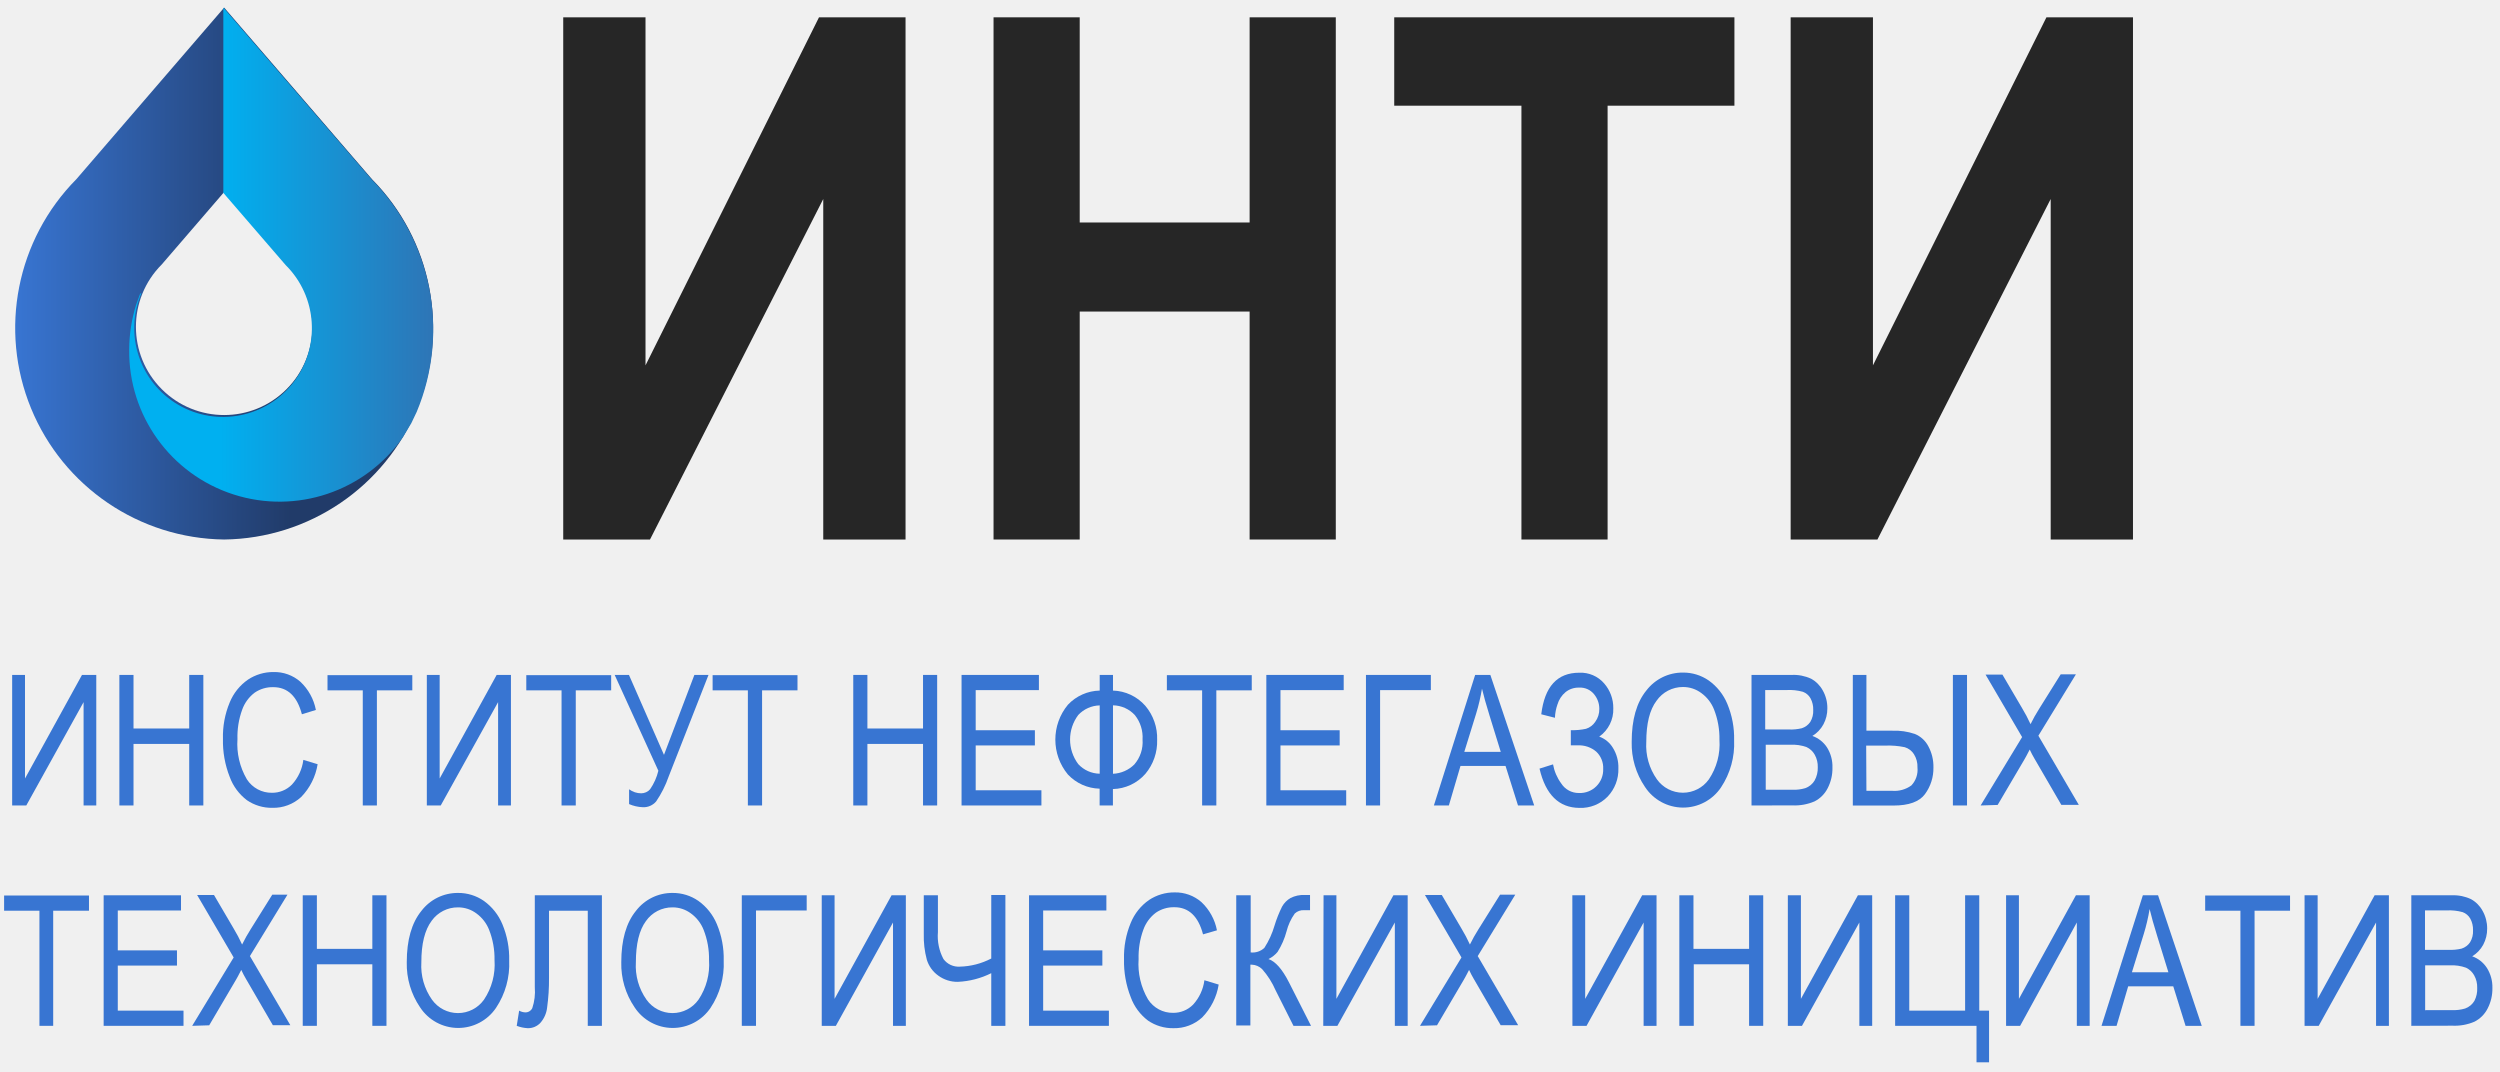
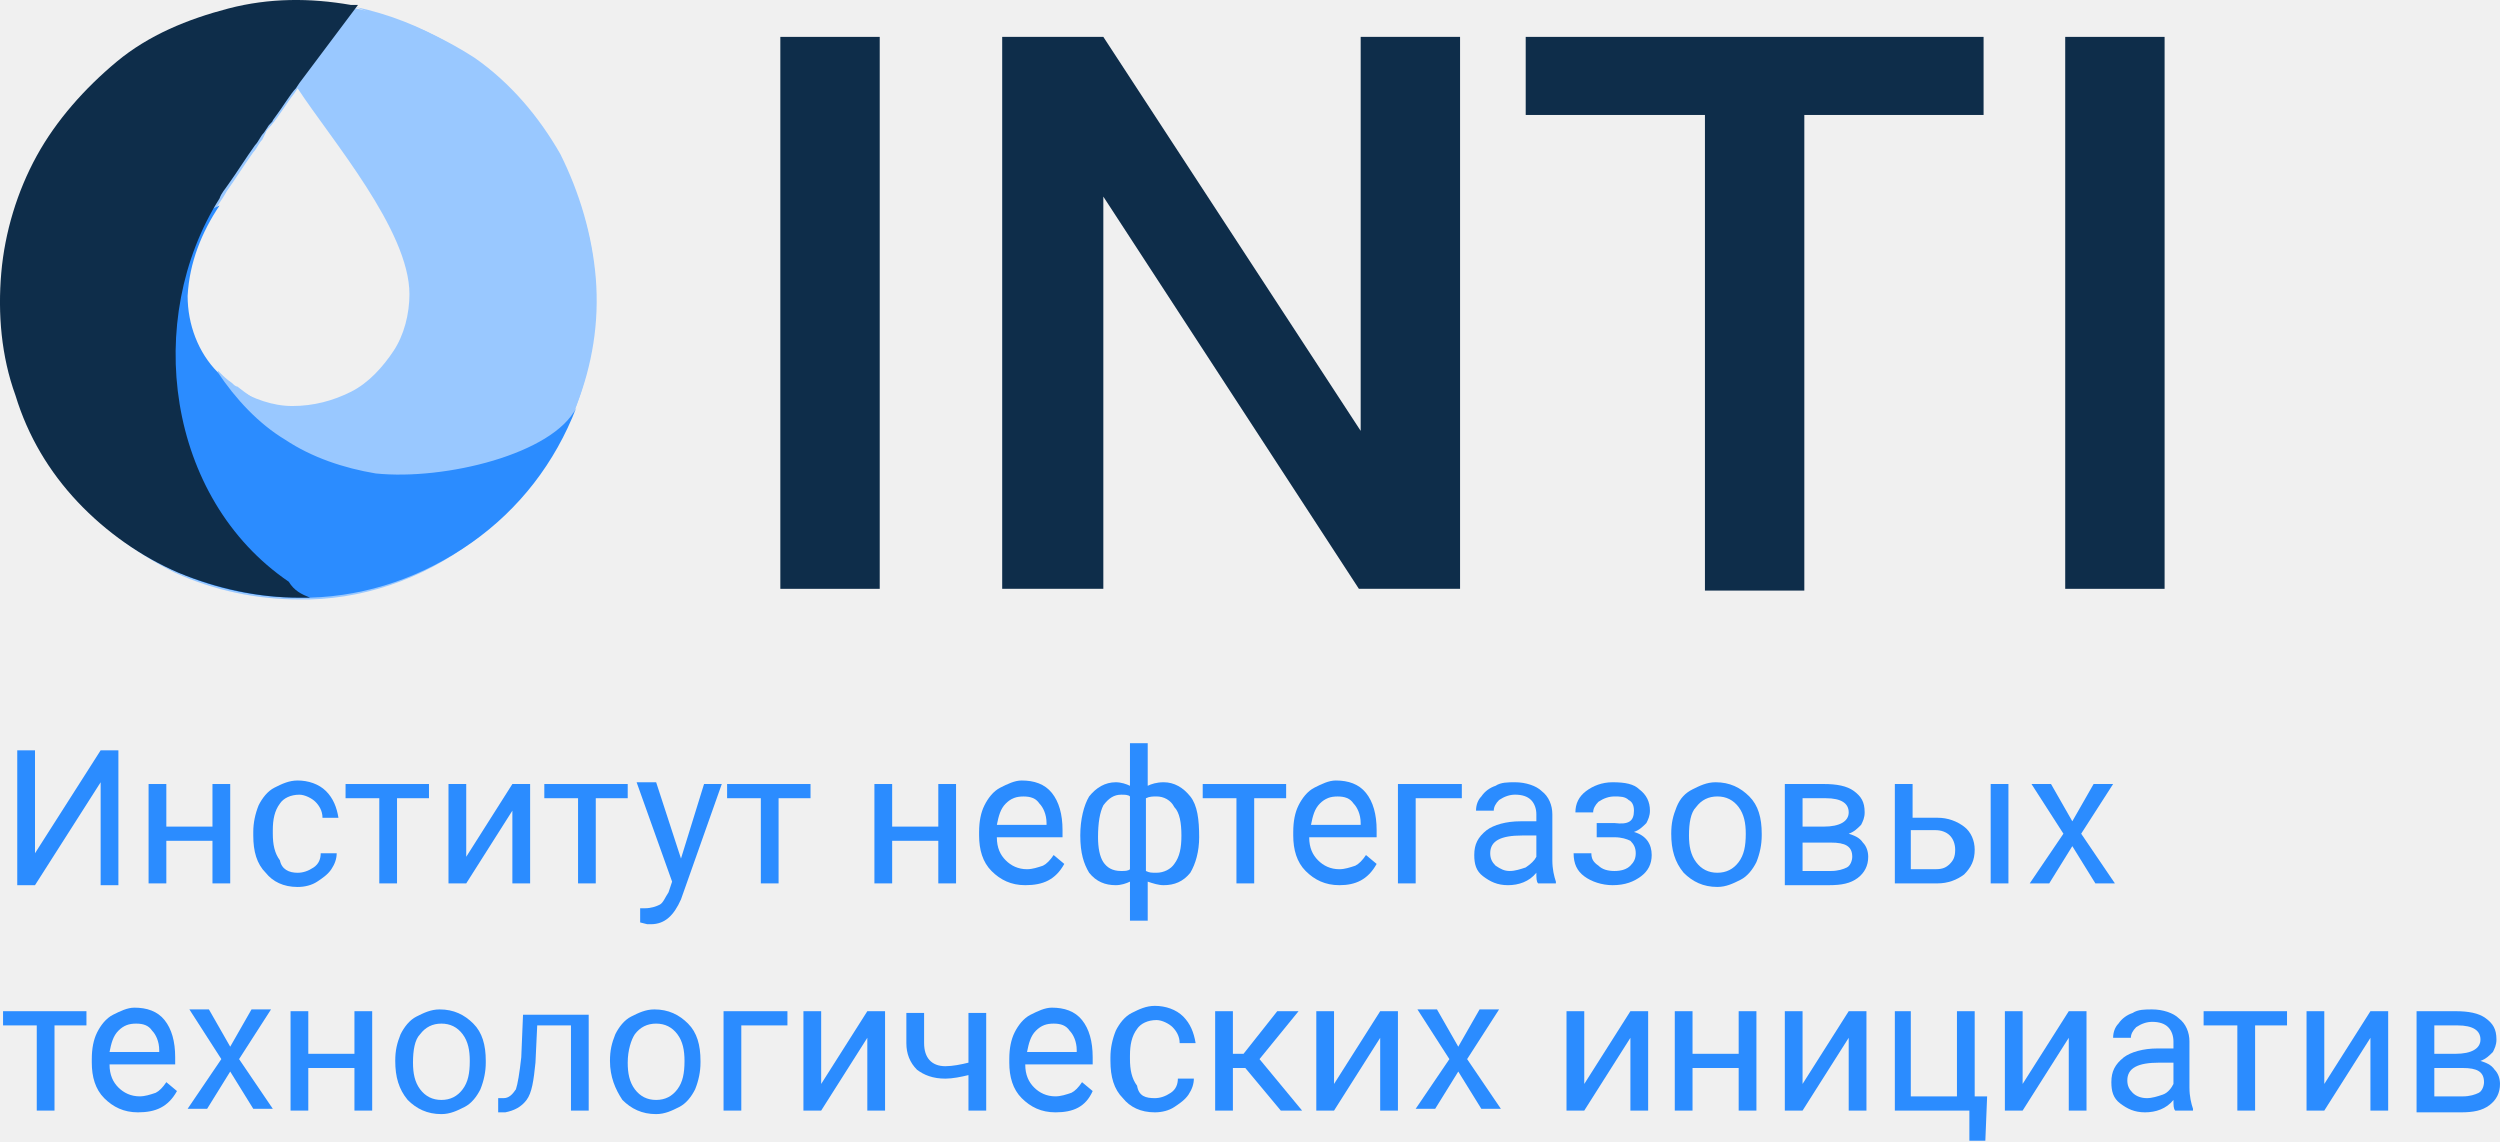
- <svg xmlns="http://www.w3.org/2000/svg" id="Layer_1" data-name="Layer 1" viewBox="0 0 329 141">
+ <svg xmlns="http://www.w3.org/2000/svg" width="81" height="37" viewBox="0 0 81 37" fill="none">
+   <g clip-path="url(#clip0)">
+     <path d="M28.503 19.078H25.283V1.195H28.503V19.078Z" fill="#0E2D4A" />
+     <path d="M47.306 19.078H44.028L35.748 6.37V19.078H32.471V1.195H35.748L44.086 13.96V1.195H47.306V19.078Z" fill="#0E2D4A" />
+     <path d="M64.268 3.725H58.46V19.135H55.24V3.725H49.433V1.195H64.268V3.725Z" fill="#0E2D4A" />
+     <path d="M70.133 19.078H66.913V1.195H70.133V19.078Z" fill="#0E2D4A" />
+     <path d="M11.541 0.275H11.311C9.356 -0.07 7.344 0.218 5.561 1.023C3.779 1.885 2.284 3.265 1.307 4.99C0.329 6.715 -0.131 8.728 0.099 10.683C0.272 12.638 1.077 14.535 2.399 16.03C3.319 17.123 4.412 17.928 5.676 18.56C6.941 19.135 8.321 19.423 9.701 19.423H10.046C12.059 19.365 14.014 18.618 15.624 17.295C17.004 16.203 18.039 14.765 18.671 13.155C19.189 11.833 19.419 10.453 19.304 9.015C19.189 7.635 18.786 6.255 18.154 4.99C17.464 3.783 16.544 2.69 15.394 1.885C14.244 1.138 12.921 0.563 11.541 0.275ZM6.021 9.533C6.136 8.498 6.481 7.52 7.056 6.658C7.171 6.485 7.286 6.313 7.344 6.198C7.631 5.795 7.919 5.335 8.206 4.933C8.321 4.818 8.379 4.645 8.494 4.53L8.609 4.3C8.609 4.243 8.724 4.128 8.781 4.07C9.069 3.725 9.299 3.323 9.529 3.035L9.644 2.863C10.736 4.53 13.266 7.463 13.266 9.533C13.266 10.165 13.094 10.855 12.749 11.373C12.404 11.89 11.944 12.408 11.369 12.695C10.794 12.983 10.161 13.155 9.471 13.155C8.839 13.155 8.206 12.925 7.631 12.58C7.574 12.523 7.516 12.523 7.459 12.465C7.286 12.35 7.171 12.235 7.056 12.12L6.999 12.063C6.366 11.373 6.021 10.453 6.021 9.533Z" fill="#99C8FF" />
+     <path fill-rule="evenodd" clip-rule="evenodd" d="M19.304 9.705C19.304 10.855 19.074 12.063 18.671 13.155C18.039 14.765 17.004 16.203 15.624 17.295L7.344 14.42L7.056 12.005L7.114 12.063C7.229 12.178 7.344 12.293 7.516 12.408C7.574 12.465 7.631 12.523 7.689 12.523C8.264 12.982 8.954 13.385 9.701 13.557C10.449 13.787 11.196 13.845 12.001 13.73C13.496 13.443 14.761 12.637 15.624 11.373C16.486 10.165 16.831 8.613 16.544 7.175C16.314 5.623 15.681 4.128 14.761 2.863C14.014 1.655 12.864 0.678 11.484 0.218C13.669 0.678 15.624 1.828 17.061 3.553C18.556 5.335 19.304 7.52 19.304 9.705Z" fill="#99C8FF" />
+     <path fill-rule="evenodd" clip-rule="evenodd" d="M18.671 13.212C17.981 14.995 16.831 16.489 15.279 17.582C13.726 18.674 11.944 19.307 10.046 19.364H9.701C8.321 19.364 6.941 19.077 5.676 18.502C4.411 17.927 3.261 17.064 2.399 15.972L4.296 7.98L7.114 6.657C6.539 7.52 6.136 8.497 6.079 9.59C6.079 10.51 6.424 11.43 7.056 12.062C7.631 12.925 8.379 13.73 9.241 14.247C10.104 14.822 11.139 15.167 12.174 15.34C14.416 15.57 17.924 14.707 18.671 13.212Z" fill="#2B8CFF" />
+     <path d="M10.046 19.365H9.701C8.379 19.365 7.056 19.078 5.791 18.56C4.584 18.043 3.434 17.238 2.514 16.26C1.594 15.283 0.904 14.133 0.501 12.81C0.041 11.545 -0.074 10.165 0.041 8.843C0.156 7.52 0.559 6.198 1.191 5.048C1.824 3.898 2.744 2.863 3.779 2C4.814 1.138 6.079 0.62 7.401 0.275C8.724 -0.07 10.046 -0.07 11.369 0.16H11.599L9.701 2.69L9.586 2.863C9.414 3.035 9.184 3.438 8.839 3.898C8.839 3.955 8.724 4.013 8.666 4.128L8.551 4.3C8.436 4.415 8.379 4.588 8.264 4.703C7.976 5.105 7.689 5.565 7.401 5.968C7.286 6.14 7.171 6.255 7.114 6.428C4.641 10.338 5.389 16.145 9.356 18.848C9.529 19.135 9.759 19.25 10.046 19.365Z" fill="#0E2D4A" />
+     <path d="M3.261 24.31H3.836V28.68H3.261V25.345L1.134 28.68H0.559V24.31H1.134V27.645L3.261 24.31Z" fill="#2B8CFF" />
+     <path d="M7.459 28.622H6.884V27.242H5.389V28.622H4.814V25.402H5.389V26.782H6.884V25.402H7.459V28.622Z" fill="#2B8CFF" />
+     <path d="M9.644 28.278C9.816 28.278 9.989 28.221 10.161 28.105C10.334 27.991 10.391 27.818 10.391 27.645H10.909C10.909 27.818 10.851 27.991 10.736 28.163C10.621 28.335 10.449 28.451 10.276 28.566C10.104 28.68 9.874 28.738 9.644 28.738C9.184 28.738 8.839 28.566 8.609 28.278C8.321 27.991 8.206 27.588 8.206 27.071V26.956C8.206 26.668 8.264 26.381 8.379 26.093C8.494 25.863 8.666 25.633 8.896 25.518C9.126 25.403 9.356 25.288 9.644 25.288C9.989 25.288 10.334 25.403 10.564 25.633C10.794 25.863 10.909 26.151 10.966 26.496H10.449C10.449 26.266 10.334 26.093 10.219 25.978C10.104 25.863 9.874 25.748 9.701 25.748C9.414 25.748 9.184 25.863 9.069 26.036C8.896 26.266 8.839 26.553 8.839 26.898V27.013C8.839 27.358 8.896 27.645 9.069 27.875C9.126 28.163 9.356 28.278 9.644 28.278Z" fill="#2B8CFF" />
+     <path d="M13.956 25.862H12.864V28.622H12.289V25.862H11.196V25.402H13.899V25.862H13.956Z" fill="#2B8CFF" />
+     <path d="M16.601 25.402H17.176V28.622H16.601V26.265L15.106 28.622H14.531V25.402H15.106V27.76L16.601 25.402Z" fill="#2B8CFF" />
+     <path d="M20.396 25.862H19.303V28.622H18.729V25.862H17.636V25.402H20.338V25.862H20.396Z" fill="#2B8CFF" />
+     <path d="M22.064 27.817L22.811 25.402H23.386L22.064 29.14C21.834 29.657 21.546 29.945 21.086 29.945H20.971L20.741 29.887V29.427H20.913C21.086 29.427 21.259 29.37 21.373 29.312C21.488 29.255 21.546 29.082 21.661 28.91L21.776 28.565L20.626 25.345H21.259L22.064 27.817Z" fill="#2B8CFF" />
+     <path d="M26.318 25.862H25.226V28.622H24.651V25.862H23.558V25.402H26.261V25.862H26.318Z" fill="#2B8CFF" />
+     <path d="M30.976 28.622H30.401V27.242H28.906V28.622H28.331V25.402H28.906V26.782H30.401V25.402H30.976V28.622Z" fill="#2B8CFF" />
+     <path d="M33.218 28.68C32.758 28.68 32.413 28.508 32.126 28.221C31.838 27.933 31.723 27.53 31.723 27.071V26.956C31.723 26.611 31.781 26.323 31.896 26.093C32.011 25.863 32.183 25.633 32.413 25.518C32.643 25.403 32.873 25.288 33.103 25.288C33.506 25.288 33.851 25.403 34.081 25.691C34.311 25.978 34.426 26.381 34.426 26.898V27.128H32.298C32.298 27.473 32.413 27.703 32.586 27.875C32.758 28.048 32.988 28.163 33.276 28.163C33.448 28.163 33.621 28.105 33.793 28.048C33.908 27.991 34.023 27.875 34.138 27.703L34.483 27.991C34.196 28.508 33.793 28.68 33.218 28.68ZM33.161 25.806C32.931 25.806 32.758 25.863 32.586 26.036C32.413 26.208 32.356 26.438 32.298 26.726H33.908V26.668C33.908 26.381 33.793 26.151 33.678 26.036C33.563 25.863 33.391 25.806 33.161 25.806Z" fill="#2B8CFF" />
+     <path d="M35.001 27.07C35.001 26.552 35.116 26.093 35.288 25.805C35.518 25.518 35.806 25.345 36.151 25.345C36.323 25.345 36.496 25.403 36.611 25.46V24.08H37.186V25.46C37.301 25.403 37.473 25.345 37.703 25.345C38.048 25.345 38.336 25.518 38.566 25.805C38.796 26.093 38.853 26.552 38.853 27.128C38.853 27.587 38.738 27.99 38.566 28.277C38.336 28.565 38.048 28.68 37.703 28.68C37.531 28.68 37.358 28.622 37.186 28.565V29.83H36.611V28.565C36.496 28.622 36.323 28.68 36.151 28.68C35.806 28.68 35.518 28.565 35.288 28.277C35.116 27.99 35.001 27.645 35.001 27.07ZM35.576 27.128C35.576 27.473 35.633 27.76 35.748 27.933C35.863 28.105 36.036 28.22 36.323 28.22C36.438 28.22 36.553 28.22 36.611 28.163V25.805C36.553 25.747 36.438 25.748 36.323 25.748C36.093 25.748 35.921 25.863 35.748 26.093C35.633 26.323 35.576 26.668 35.576 27.128ZM38.278 27.07C38.278 26.668 38.221 26.323 38.048 26.15C37.933 25.92 37.703 25.805 37.473 25.805C37.358 25.805 37.243 25.805 37.128 25.863V28.22C37.243 28.277 37.301 28.277 37.473 28.277C37.703 28.277 37.933 28.163 38.048 27.99C38.221 27.76 38.278 27.473 38.278 27.07Z" fill="#2B8CFF" />
+     <path d="M41.728 25.862H40.636V28.622H40.061V25.862H38.968V25.402H41.671V25.862H41.728Z" fill="#2B8CFF" />
+     <path d="M43.396 28.68C42.936 28.68 42.591 28.508 42.303 28.221C42.016 27.933 41.901 27.53 41.901 27.071V26.956C41.901 26.611 41.958 26.323 42.073 26.093C42.188 25.863 42.361 25.633 42.591 25.518C42.821 25.403 43.051 25.288 43.281 25.288C43.683 25.288 44.028 25.403 44.258 25.691C44.488 25.978 44.603 26.381 44.603 26.898V27.128H42.418C42.418 27.473 42.533 27.703 42.706 27.875C42.878 28.048 43.108 28.163 43.396 28.163C43.568 28.163 43.741 28.105 43.913 28.048C44.028 27.991 44.143 27.875 44.258 27.703L44.603 27.991C44.316 28.508 43.913 28.68 43.396 28.68ZM43.338 25.806C43.108 25.806 42.936 25.863 42.763 26.036C42.591 26.208 42.533 26.438 42.476 26.726H44.086V26.668C44.086 26.381 43.971 26.151 43.856 26.036C43.741 25.863 43.568 25.806 43.338 25.806Z" fill="#2B8CFF" />
+     <path d="M47.363 25.862H45.868V28.622H45.293V25.402H47.363V25.862Z" fill="#2B8CFF" />
+     <path d="M49.836 28.622C49.778 28.565 49.778 28.45 49.778 28.277C49.548 28.565 49.203 28.68 48.858 28.68C48.513 28.68 48.283 28.565 48.053 28.392C47.823 28.22 47.766 27.99 47.766 27.702C47.766 27.357 47.881 27.127 48.168 26.897C48.398 26.725 48.801 26.61 49.261 26.61H49.778V26.38C49.778 26.207 49.721 26.035 49.606 25.92C49.491 25.805 49.318 25.747 49.088 25.747C48.916 25.747 48.743 25.805 48.571 25.92C48.456 26.035 48.398 26.15 48.398 26.265H47.823C47.823 26.092 47.881 25.92 47.996 25.805C48.111 25.632 48.283 25.517 48.456 25.46C48.628 25.345 48.858 25.345 49.088 25.345C49.433 25.345 49.778 25.46 49.951 25.632C50.181 25.805 50.296 26.092 50.296 26.38V27.875C50.296 28.162 50.353 28.392 50.411 28.565V28.622H49.836ZM48.916 28.22C49.088 28.22 49.261 28.162 49.433 28.105C49.606 27.99 49.721 27.875 49.778 27.76V27.07H49.318C48.628 27.07 48.283 27.242 48.283 27.645C48.283 27.817 48.341 27.932 48.456 28.047C48.628 28.162 48.743 28.22 48.916 28.22Z" fill="#2B8CFF" />
+     <path d="M52.94 26.265C52.94 26.092 52.883 25.977 52.768 25.92C52.653 25.805 52.48 25.805 52.308 25.805C52.135 25.805 51.963 25.862 51.79 25.977C51.675 26.092 51.618 26.207 51.618 26.322H51.043C51.043 26.035 51.158 25.805 51.388 25.632C51.618 25.46 51.905 25.345 52.25 25.345C52.653 25.345 52.94 25.402 53.113 25.575C53.343 25.747 53.458 25.977 53.458 26.265C53.458 26.437 53.4 26.552 53.343 26.667C53.228 26.782 53.113 26.897 52.94 26.955C53.343 27.07 53.515 27.357 53.515 27.702C53.515 27.99 53.4 28.22 53.17 28.392C52.94 28.565 52.653 28.68 52.25 28.68C51.905 28.68 51.56 28.565 51.33 28.392C51.1 28.22 50.985 27.99 50.985 27.645H51.56C51.56 27.817 51.618 27.932 51.79 28.047C51.905 28.162 52.078 28.22 52.308 28.22C52.538 28.22 52.71 28.162 52.825 28.047C52.94 27.932 52.998 27.817 52.998 27.645C52.998 27.472 52.94 27.357 52.825 27.242C52.71 27.185 52.538 27.127 52.308 27.127H51.733V26.667H52.308C52.768 26.725 52.94 26.61 52.94 26.265Z" fill="#2B8CFF" />
+     <path d="M54.148 27.012C54.148 26.667 54.205 26.437 54.32 26.15C54.435 25.862 54.608 25.69 54.838 25.575C55.068 25.46 55.298 25.345 55.585 25.345C56.045 25.345 56.39 25.517 56.678 25.805C56.965 26.092 57.08 26.495 57.08 27.012V27.07C57.08 27.357 57.023 27.645 56.908 27.932C56.793 28.162 56.62 28.392 56.39 28.507C56.16 28.622 55.93 28.737 55.643 28.737C55.183 28.737 54.838 28.565 54.55 28.277C54.263 27.932 54.148 27.53 54.148 27.012ZM54.723 27.07C54.723 27.415 54.78 27.702 54.953 27.932C55.125 28.162 55.355 28.277 55.643 28.277C55.93 28.277 56.16 28.162 56.333 27.932C56.505 27.702 56.563 27.415 56.563 27.012C56.563 26.667 56.505 26.38 56.333 26.15C56.16 25.92 55.93 25.805 55.643 25.805C55.355 25.805 55.125 25.92 54.953 26.15C54.78 26.322 54.723 26.667 54.723 27.07Z" fill="#2B8CFF" />
+     <path d="M57.828 28.622V25.402H59.093C59.495 25.402 59.84 25.46 60.07 25.632C60.3 25.805 60.415 25.977 60.415 26.322C60.415 26.495 60.358 26.61 60.3 26.725C60.185 26.84 60.07 26.955 59.898 27.012C60.07 27.07 60.243 27.127 60.358 27.3C60.473 27.415 60.53 27.587 60.53 27.76C60.53 28.047 60.415 28.277 60.185 28.45C59.955 28.622 59.668 28.68 59.265 28.68H57.828V28.622ZM58.403 26.782H59.093C59.61 26.782 59.898 26.61 59.898 26.322C59.898 26.035 59.668 25.862 59.15 25.862H58.403V26.782ZM58.403 27.242V28.22H59.323C59.553 28.22 59.725 28.162 59.84 28.105C59.955 28.047 60.013 27.875 60.013 27.76C60.013 27.415 59.783 27.3 59.323 27.3H58.403V27.242Z" fill="#2B8CFF" />
+     <path d="M61.91 26.495H62.773C63.118 26.495 63.405 26.61 63.635 26.782C63.865 26.955 63.98 27.242 63.98 27.53C63.98 27.875 63.865 28.105 63.635 28.335C63.405 28.507 63.118 28.622 62.773 28.622H61.393V25.402H61.968V26.495H61.91ZM61.91 26.955V28.162H62.715C62.945 28.162 63.06 28.105 63.175 27.99C63.29 27.875 63.348 27.76 63.348 27.53C63.348 27.357 63.29 27.185 63.175 27.07C63.06 26.955 62.888 26.897 62.715 26.897H61.91V26.955ZM65.073 28.622H64.498V25.402H65.073V28.622Z" fill="#2B8CFF" />
+     <path d="M67.143 26.61L67.833 25.402H68.465L67.43 27.012L68.523 28.622H67.89L67.143 27.415L66.395 28.622H65.763L66.855 27.012L65.82 25.402H66.453L67.143 26.61Z" fill="#2B8CFF" />
+     <path d="M2.859 33.223H1.766V35.983H1.191V33.223H0.099V32.763H2.801V33.223H2.859Z" fill="#2B8CFF" />
+     <path d="M4.469 36.04C4.009 36.04 3.664 35.867 3.376 35.58C3.089 35.292 2.974 34.89 2.974 34.43V34.315C2.974 33.97 3.031 33.682 3.146 33.452C3.261 33.222 3.434 32.992 3.664 32.877C3.894 32.763 4.124 32.648 4.354 32.648C4.756 32.648 5.101 32.762 5.331 33.05C5.561 33.337 5.676 33.74 5.676 34.257V34.487H3.549C3.549 34.832 3.664 35.062 3.836 35.235C4.009 35.407 4.239 35.522 4.526 35.522C4.699 35.522 4.871 35.465 5.044 35.407C5.159 35.35 5.274 35.235 5.389 35.062L5.734 35.35C5.446 35.867 5.044 36.04 4.469 36.04ZM4.411 33.165C4.181 33.165 4.009 33.222 3.836 33.395C3.664 33.567 3.606 33.797 3.549 34.085H5.159V34.027C5.159 33.74 5.044 33.51 4.929 33.395C4.814 33.222 4.641 33.165 4.411 33.165Z" fill="#2B8CFF" />
+     <path d="M7.459 33.913L8.149 32.705H8.781L7.746 34.315L8.839 35.925H8.206L7.459 34.718L6.711 35.925H6.079L7.171 34.315L6.136 32.705H6.769L7.459 33.913Z" fill="#2B8CFF" />
+     <path d="M12.059 35.983H11.484V34.603H9.989V35.983H9.414V32.763H9.989V34.143H11.484V32.763H12.059V35.983Z" fill="#2B8CFF" />
+     <path d="M12.806 34.373C12.806 34.028 12.864 33.798 12.979 33.51C13.094 33.28 13.266 33.05 13.496 32.935C13.726 32.82 13.956 32.705 14.244 32.705C14.704 32.705 15.049 32.878 15.336 33.165C15.624 33.453 15.739 33.855 15.739 34.373V34.43C15.739 34.718 15.681 35.005 15.566 35.292C15.451 35.523 15.279 35.752 15.049 35.867C14.819 35.983 14.589 36.097 14.301 36.097C13.841 36.097 13.496 35.925 13.209 35.638C12.921 35.292 12.806 34.89 12.806 34.373ZM13.381 34.43C13.381 34.775 13.439 35.062 13.611 35.292C13.784 35.523 14.014 35.638 14.301 35.638C14.589 35.638 14.819 35.523 14.991 35.292C15.164 35.062 15.221 34.775 15.221 34.373C15.221 34.028 15.164 33.74 14.991 33.51C14.819 33.28 14.589 33.165 14.301 33.165C14.014 33.165 13.784 33.28 13.611 33.51C13.439 33.683 13.381 34.028 13.381 34.43Z" fill="#2B8CFF" />
+     <path d="M19.074 32.763V35.983H18.499V33.223H17.406L17.349 34.43C17.291 35.005 17.234 35.408 17.061 35.638C16.889 35.868 16.659 35.983 16.371 36.04H16.141V35.58H16.314C16.486 35.58 16.601 35.465 16.716 35.293C16.774 35.12 16.831 34.775 16.889 34.258L16.946 32.878H19.074V32.763Z" fill="#2B8CFF" />
+     <path d="M19.763 34.373C19.763 34.028 19.821 33.798 19.936 33.51C20.051 33.28 20.223 33.05 20.453 32.935C20.683 32.82 20.913 32.705 21.201 32.705C21.661 32.705 22.006 32.878 22.293 33.165C22.581 33.453 22.696 33.855 22.696 34.373V34.43C22.696 34.718 22.638 35.005 22.523 35.292C22.408 35.523 22.236 35.752 22.006 35.867C21.776 35.983 21.546 36.097 21.258 36.097C20.798 36.097 20.453 35.925 20.166 35.638C19.936 35.292 19.763 34.89 19.763 34.373ZM20.338 34.43C20.338 34.775 20.396 35.062 20.568 35.292C20.741 35.523 20.971 35.638 21.258 35.638C21.546 35.638 21.776 35.523 21.948 35.292C22.121 35.062 22.178 34.775 22.178 34.373C22.178 34.028 22.121 33.74 21.948 33.51C21.776 33.28 21.546 33.165 21.258 33.165C20.971 33.165 20.741 33.28 20.568 33.51C20.453 33.683 20.338 34.028 20.338 34.43Z" fill="#2B8CFF" />
+     <path d="M25.513 33.223H24.018V35.983H23.443V32.763H25.513V33.223Z" fill="#2B8CFF" />
+     <path d="M28.101 32.763H28.676V35.983H28.101V33.625L26.606 35.983H26.031V32.763H26.606V35.12L28.101 32.763Z" fill="#2B8CFF" />
+     <path d="M31.953 35.983H31.378V34.833C31.148 34.89 30.861 34.948 30.631 34.948C30.228 34.948 29.941 34.833 29.711 34.66C29.481 34.43 29.366 34.143 29.366 33.798V32.82H29.941V33.798C29.941 34.258 30.171 34.545 30.631 34.545C30.861 34.545 31.148 34.488 31.378 34.43V32.82H31.953V35.983Z" fill="#2B8CFF" />
+     <path d="M34.196 36.04C33.736 36.04 33.391 35.867 33.103 35.58C32.816 35.292 32.701 34.89 32.701 34.43V34.315C32.701 33.97 32.758 33.682 32.873 33.452C32.988 33.222 33.161 32.992 33.391 32.877C33.621 32.763 33.851 32.648 34.081 32.648C34.483 32.648 34.828 32.762 35.058 33.05C35.288 33.337 35.403 33.74 35.403 34.257V34.487H33.218C33.218 34.832 33.333 35.062 33.506 35.235C33.678 35.407 33.908 35.522 34.196 35.522C34.368 35.522 34.541 35.465 34.713 35.407C34.828 35.35 34.943 35.235 35.058 35.062L35.403 35.35C35.173 35.867 34.771 36.04 34.196 36.04ZM34.138 33.165C33.908 33.165 33.736 33.222 33.563 33.395C33.391 33.567 33.333 33.797 33.276 34.085H34.886V34.027C34.886 33.74 34.771 33.51 34.656 33.395C34.541 33.222 34.368 33.165 34.138 33.165Z" fill="#2B8CFF" />
+     <path d="M37.416 35.58C37.588 35.58 37.761 35.522 37.933 35.407C38.106 35.292 38.163 35.12 38.163 34.947H38.681C38.681 35.12 38.623 35.292 38.508 35.465C38.393 35.637 38.221 35.752 38.048 35.867C37.876 35.982 37.646 36.04 37.416 36.04C36.956 36.04 36.611 35.867 36.381 35.58C36.093 35.292 35.978 34.89 35.978 34.372V34.257C35.978 33.97 36.036 33.682 36.151 33.395C36.266 33.165 36.438 32.935 36.668 32.82C36.898 32.705 37.128 32.59 37.416 32.59C37.761 32.59 38.106 32.705 38.336 32.935C38.566 33.165 38.681 33.452 38.738 33.797H38.221C38.221 33.567 38.106 33.395 37.991 33.28C37.876 33.165 37.646 33.05 37.473 33.05C37.186 33.05 36.956 33.165 36.841 33.337C36.668 33.567 36.611 33.855 36.611 34.2V34.315C36.611 34.66 36.668 34.947 36.841 35.177C36.898 35.522 37.128 35.58 37.416 35.58Z" fill="#2B8CFF" />
+     <path d="M40.348 34.603H39.946V35.983H39.371V32.763H39.946V34.143H40.291L41.383 32.763H42.073L40.808 34.315L42.188 35.983H41.498L40.348 34.603Z" fill="#2B8CFF" />
+     <path d="M44.718 32.763H45.293V35.983H44.718V33.625L43.223 35.983H42.648V32.763H43.223V35.12L44.718 32.763Z" fill="#2B8CFF" />
+     <path d="M47.248 33.913L47.938 32.705H48.57L47.535 34.315L48.628 35.925H47.995L47.248 34.718L46.5 35.925H45.868L46.96 34.315L45.925 32.705H46.558L47.248 33.913Z" fill="#2B8CFF" />
+     <path d="M52.825 32.763H53.4V35.983H52.825V33.625L51.33 35.983H50.755V32.763H51.33V35.12L52.825 32.763Z" fill="#2B8CFF" />
+     <path d="M56.908 35.983H56.333V34.603H54.838V35.983H54.263V32.763H54.838V34.143H56.333V32.763H56.908V35.983Z" fill="#2B8CFF" />
+     <path d="M59.898 32.763H60.473V35.983H59.898V33.625L58.403 35.983H57.828V32.763H58.403V35.12L59.898 32.763Z" fill="#2B8CFF" />
+     <path d="M61.335 32.763H61.91V35.523H63.405V32.763H63.98V35.523H64.383L64.325 36.96H63.808V35.983H61.393V32.763H61.335Z" fill="#2B8CFF" />
+     <path d="M67.028 32.763H67.603V35.983H67.028V33.625L65.533 35.983H64.958V32.763H65.533V35.12L67.028 32.763Z" fill="#2B8CFF" />
+     <path d="M70.478 35.983C70.42 35.925 70.42 35.81 70.42 35.638C70.19 35.925 69.845 36.04 69.5 36.04C69.155 36.04 68.925 35.925 68.695 35.752C68.465 35.58 68.408 35.35 68.408 35.062C68.408 34.718 68.523 34.488 68.81 34.258C69.04 34.085 69.443 33.97 69.903 33.97H70.42V33.74C70.42 33.568 70.363 33.395 70.248 33.28C70.133 33.165 69.96 33.108 69.73 33.108C69.558 33.108 69.385 33.165 69.213 33.28C69.098 33.395 69.04 33.51 69.04 33.625H68.465C68.465 33.453 68.523 33.28 68.638 33.165C68.753 32.993 68.925 32.878 69.098 32.82C69.27 32.705 69.5 32.705 69.73 32.705C70.075 32.705 70.42 32.82 70.593 32.993C70.823 33.165 70.938 33.453 70.938 33.74V35.235C70.938 35.523 70.995 35.752 71.053 35.925V35.983H70.478ZM69.558 35.58C69.73 35.58 69.903 35.523 70.075 35.465C70.248 35.407 70.363 35.235 70.42 35.12V34.43H69.96C69.27 34.43 68.925 34.602 68.925 35.005C68.925 35.178 68.983 35.292 69.098 35.407C69.213 35.523 69.385 35.58 69.558 35.58Z" fill="#2B8CFF" />
+     <path d="M74.157 33.223H73.065V35.983H72.49V33.223H71.397V32.763H74.1V33.223H74.157Z" fill="#2B8CFF" />
+     <path d="M76.802 32.763H77.377V35.983H76.802V33.625L75.307 35.983H74.732V32.763H75.307V35.12L76.802 32.763Z" fill="#2B8CFF" />
+     <path d="M78.297 35.983V32.763H79.562C79.965 32.763 80.31 32.82 80.54 32.993C80.77 33.165 80.885 33.338 80.885 33.683C80.885 33.855 80.827 33.97 80.77 34.085C80.655 34.2 80.54 34.315 80.367 34.373C80.54 34.43 80.712 34.488 80.827 34.66C80.942 34.775 81 34.948 81 35.12C81 35.408 80.885 35.638 80.655 35.81C80.425 35.983 80.137 36.04 79.735 36.04H78.297V35.983ZM78.872 34.143H79.562C80.08 34.143 80.367 33.97 80.367 33.683C80.367 33.395 80.137 33.223 79.62 33.223H78.872V34.143ZM78.872 34.545V35.523H79.792C80.022 35.523 80.195 35.465 80.31 35.408C80.425 35.35 80.482 35.178 80.482 35.063C80.482 34.718 80.252 34.603 79.792 34.603H78.872V34.545Z" fill="#2B8CFF" />
+   </g>
  <defs>
-     <style>.cls-1{fill:url(#Безымянный_градиент);}.cls-2{fill:url(#Безымянный_градиент_2);}.cls-3{isolation:isolate;}.cls-4{fill:#262626;}.cls-5{fill:#3875d2;}</style>
-     <linearGradient id="Безымянный_градиент" x1="1223" y1="618" x2="1168" y2="618" gradientTransform="translate(-1166 -582)" gradientUnits="userSpaceOnUse">
-       <stop offset="0" stop-color="#213b69" />
-       <stop offset="0.34" stop-color="#213b69" />
-       <stop offset="1" stop-color="#3875d2" />
-     </linearGradient>
-     <linearGradient id="Безымянный_градиент_2" x1="-540" y1="301.5" x2="-580" y2="301.5" gradientTransform="matrix(-1, 0, 0, 1, -523, -268)" gradientUnits="userSpaceOnUse">
-       <stop offset="0" stop-color="#00b0f0" />
-       <stop offset="0.3" stop-color="#00b0f0" />
-       <stop offset="1" stop-color="#2e75b6" />
-     </linearGradient>
+     <clipPath id="clip0">
+       <rect width="81" height="37" fill="white" />
+     </clipPath>
  </defs>
-   <path class="cls-1" d="M29.5,25.27,21.29,34.8a11.61,11.61,0,1,0,16.42,0ZM29.5,1,48.95,23.58A27.84,27.84,0,0,1,29.5,71,27.84,27.84,0,0,1,10.05,23.58Z" />
-   <path class="cls-2" d="M29.39,1V25.38l8.2,9.5a11.69,11.69,0,1,1-19,3.74v0h-.14l-.53,1.47A20.13,20.13,0,0,0,17,46,19.79,19.79,0,0,0,53,57.58l1.13-1.89.71-1.49a28.11,28.11,0,0,0-5.93-30.59Z" />
-   <g class="cls-3">
-     <path class="cls-4" d="M74.12,71V2.28H84.95v45.8l22.83-45.8h11.39V71H108.34V26.19L85.54,71Z" />
-     <path class="cls-4" d="M130.75,71V2.28h11.34v27h22.36v-27h11.34V71H164.45V41H142.09V71Z" />
-     <path class="cls-4" d="M200.22,71V13.91H183.48V2.28h44.77V13.91H211.56V71Z" />
-     <path class="cls-4" d="M235.65,71V2.28h10.83v45.8l22.83-45.8H280.7V71H269.87V26.19L247.07,71Z" />
-   </g>
-   <g class="cls-3">
-     <path class="cls-5" d="M1.6,88.82H3.29v13.63l7.5-13.63h1.88V106H11V92.4L3.46,106H1.6Z" />
-     <path class="cls-5" d="M15.71,106V88.82h1.86v7.05H24.9V88.82h1.86V106H24.9V97.9H17.57V106Z" />
-     <path class="cls-5" d="M39.92,100l1.88.57a8,8,0,0,1-2.17,4.32,5.39,5.39,0,0,1-3.78,1.42,5.75,5.75,0,0,1-3.35-1,6.75,6.75,0,0,1-2.27-3.07,12.85,12.85,0,0,1-.89-5,11.64,11.64,0,0,1,.89-4.8,6.78,6.78,0,0,1,2.4-3,6,6,0,0,1,3.38-1,5.18,5.18,0,0,1,3.51,1.27,6.87,6.87,0,0,1,2.05,3.72L39.73,94q-.94-3.57-3.77-3.57a4.15,4.15,0,0,0-2.44.72,4.85,4.85,0,0,0-1.65,2.25,10.38,10.38,0,0,0-.62,3.86,9.22,9.22,0,0,0,1.24,5.3,3.85,3.85,0,0,0,3.3,1.77,3.63,3.63,0,0,0,2.63-1.08A5.86,5.86,0,0,0,39.92,100Z" />
-     <path class="cls-5" d="M47.74,106V90.85H43.1v-2H54.26v2H49.6V106Z" />
-     <path class="cls-5" d="M56.17,88.82h1.69v13.63l7.5-13.63h1.88V106H65.55V92.4L58,106H56.17Z" />
-     <path class="cls-5" d="M73.9,106V90.85H69.26v-2H80.43v2H75.77V106Z" />
-     <path class="cls-5" d="M80.89,88.82h1.88l4.61,10.52,4-10.52h1.86L88,102.18a13.85,13.85,0,0,1-1.66,3.3,2.17,2.17,0,0,1-1.75.75,5.07,5.07,0,0,1-1.8-.41v-1.95a2.7,2.7,0,0,0,1.58.53,1.56,1.56,0,0,0,1.18-.53,7.26,7.26,0,0,0,1.09-2.44Z" />
-     <path class="cls-5" d="M98.42,106V90.85H93.78v-2h11.17v2h-4.66V106Z" />
-     <path class="cls-5" d="M112.29,106V88.82h1.86v7.05h7.32V88.82h1.86V106h-1.86V97.9h-7.32V106Z" />
-     <path class="cls-5" d="M126.54,106V88.82h10.18v2h-8.32V96.1h7.79v2h-7.79V104h8.65v2Z" />
-     <path class="cls-5" d="M144.72,90.88V88.82h1.75v2.06a5.89,5.89,0,0,1,4.25,2,6.57,6.57,0,0,1,1.56,4.48,6.63,6.63,0,0,1-1.55,4.48,5.86,5.86,0,0,1-4.27,2V106h-1.75v-2.21a5.92,5.92,0,0,1-4.17-1.86,7.2,7.2,0,0,1,0-9.19A5.93,5.93,0,0,1,144.72,90.88Zm0,1.95a4,4,0,0,0-2.82,1.26,5.39,5.39,0,0,0,0,6.47,3.92,3.92,0,0,0,2.82,1.26Zm1.75,0v9a4.23,4.23,0,0,0,2.81-1.23,4.49,4.49,0,0,0,1.08-3.27,4.69,4.69,0,0,0-1-3.21A4,4,0,0,0,146.47,92.82Z" />
-     <path class="cls-5" d="M158.2,106V90.85h-4.64v-2h11.17v2h-4.66V106Z" />
-     <path class="cls-5" d="M166.65,106V88.82h10.18v2h-8.32V96.1h7.79v2h-7.79V104h8.65v2Z" />
-     <path class="cls-5" d="M179.76,88.82h8.54v2h-6.68V106h-1.86V88.82Z" />
-     <path class="cls-5" d="M188.7,106l5.43-17.18h2L201.9,106h-2.13l-1.64-5.2H192.2l-1.53,5.2Zm4-7.05h4.8l-1.47-4.76q-.68-2.19-1-3.56a25.33,25.33,0,0,1-.77,3.28Z" />
-     <path class="cls-5" d="M202.6,101.15l1.78-.56a6,6,0,0,0,1.07,2.5,2.72,2.72,0,0,0,2.34,1.27,3.06,3.06,0,0,0,3.19-3.17,2.93,2.93,0,0,0-.91-2.27,3.49,3.49,0,0,0-2.46-.83h-.89v-2a8.13,8.13,0,0,0,2-.18,2.27,2.27,0,0,0,1.21-.91,2.8,2.8,0,0,0,.54-1.72,3,3,0,0,0-.69-1.92,2.37,2.37,0,0,0-2-.87,2.7,2.7,0,0,0-1.75.59,3.35,3.35,0,0,0-1.07,1.63,5.92,5.92,0,0,0-.33,1.75L202.83,94q.66-5.47,5-5.47a4.08,4.08,0,0,1,3.28,1.41,4.88,4.88,0,0,1,1.2,3.27,4.37,4.37,0,0,1-1.85,3.73,3.45,3.45,0,0,1,1.8,1.48,4.84,4.84,0,0,1,.72,2.69,5.17,5.17,0,0,1-1.42,3.73,4.91,4.91,0,0,1-3.71,1.48Q203.8,106.29,202.6,101.15Z" />
-     <path class="cls-5" d="M214.73,97.63q0-4.39,1.93-6.76a6,6,0,0,1,4.82-2.36,5.87,5.87,0,0,1,3.4,1.05,7.13,7.13,0,0,1,2.43,3.06,11.68,11.68,0,0,1,.9,4.79,10.38,10.38,0,0,1-1.73,6.22,6,6,0,0,1-10-.07A10.1,10.1,0,0,1,214.73,97.63Zm1.92,0a7.72,7.72,0,0,0,1.4,4.93,4.2,4.2,0,0,0,6.84,0,8.31,8.31,0,0,0,1.39-5.21,10.38,10.38,0,0,0-.72-4,4.88,4.88,0,0,0-1.66-2.14,4,4,0,0,0-2.42-.8A4.22,4.22,0,0,0,218,92.22Q216.65,94,216.65,97.66Z" />
-     <path class="cls-5" d="M230.5,106V88.82h5.29a5.47,5.47,0,0,1,2.55.5,3.84,3.84,0,0,1,1.54,1.55,4.65,4.65,0,0,1,.6,2.33,4.39,4.39,0,0,1-.52,2.13,4,4,0,0,1-1.45,1.52,3.81,3.81,0,0,1,1.93,1.52,4.71,4.71,0,0,1,.71,2.64,5.65,5.65,0,0,1-.64,2.74,3.94,3.94,0,0,1-1.71,1.71,6.64,6.64,0,0,1-2.93.53Zm1.86-10h3.05a6.17,6.17,0,0,0,1.7-.16,2.13,2.13,0,0,0,1.12-.83,2.77,2.77,0,0,0,.39-1.58,3,3,0,0,0-.36-1.54,1.9,1.9,0,0,0-1-.85,6.57,6.57,0,0,0-2.13-.23h-2.83V96Zm0,7.93h3.51a5.14,5.14,0,0,0,1.71-.21,2.34,2.34,0,0,0,1.22-1,3.38,3.38,0,0,0,.42-1.75,3.19,3.19,0,0,0-.4-1.65,2.39,2.39,0,0,0-1.07-1,5.38,5.38,0,0,0-2.12-.31h-3.26V104Z" />
-     <path class="cls-5" d="M243.76,88.82h1.86v7.34H249a8.24,8.24,0,0,1,3,.43,3.5,3.5,0,0,1,1.77,1.62,5.61,5.61,0,0,1,.67,2.8,5.73,5.73,0,0,1-1.11,3.49q-1.11,1.51-4.15,1.51h-5.35V88.82Zm1.86,15.25H249a3.77,3.77,0,0,0,2.54-.71,3,3,0,0,0,.8-2.35,3.08,3.08,0,0,0-.47-1.77,2.17,2.17,0,0,0-1.21-.91,10.67,10.67,0,0,0-2.57-.21h-2.5ZM257,106V88.82h1.86V106Z" />
-     <path class="cls-5" d="M260.65,106l5.46-9-4.81-8.22h2.22l2.58,4.4a20.54,20.54,0,0,1,1.12,2.12,20.62,20.62,0,0,1,1.12-2l2.85-4.56h2l-4.94,8.08,5.32,9.1h-2.3l-3.56-6.13q-.3-.51-.6-1.15-.48.94-.69,1.29l-3.53,6Z" />
-   </g>
-   <g class="cls-3">
-     <path class="cls-5" d="M5.19,135V119.85H.54v-2H11.71v2H7V135Z" />
-     <path class="cls-5" d="M13.64,135V117.82H23.82v2H15.5v5.25h7.79v2H15.5V133h8.65v2Z" />
-     <path class="cls-5" d="M25.29,135l5.46-9-4.81-8.22h2.22l2.58,4.4a20.54,20.54,0,0,1,1.12,2.12,20.62,20.62,0,0,1,1.12-2l2.85-4.56h2l-4.94,8.08,5.32,9.1h-2.3l-3.56-6.13q-.3-.51-.6-1.15-.48.94-.69,1.29l-3.53,6Z" />
-     <path class="cls-5" d="M39.84,135V117.82H41.7v7.05H49v-7.05h1.86V135H49v-8.1H41.7V135Z" />
-     <path class="cls-5" d="M53.53,126.63q0-4.39,1.93-6.76a6,6,0,0,1,4.82-2.36,5.87,5.87,0,0,1,3.4,1.05,7.13,7.13,0,0,1,2.43,3.06,11.68,11.68,0,0,1,.9,4.79,10.38,10.38,0,0,1-1.73,6.22,6,6,0,0,1-10-.07A10.11,10.11,0,0,1,53.53,126.63Zm1.92,0a7.72,7.72,0,0,0,1.4,4.93,4.2,4.2,0,0,0,6.84,0,8.31,8.31,0,0,0,1.39-5.21,10.38,10.38,0,0,0-.72-4,4.88,4.88,0,0,0-1.66-2.14,4,4,0,0,0-2.42-.8,4.22,4.22,0,0,0-3.47,1.76Q55.44,123,55.45,126.66Z" />
-     <path class="cls-5" d="M70.39,117.82h8.82V135H77.35V119.85h-5.1v8.85A26.87,26.87,0,0,1,72,132.6a3.64,3.64,0,0,1-.88,2,2.2,2.2,0,0,1-1.66.71A4.73,4.73,0,0,1,68,135l.32-2a1.79,1.79,0,0,0,.78.23,1,1,0,0,0,.95-.56,6.89,6.89,0,0,0,.33-2.75V117.82Z" />
-     <path class="cls-5" d="M81.76,126.63q0-4.39,1.93-6.76a6,6,0,0,1,4.82-2.36,5.87,5.87,0,0,1,3.4,1.05,7.13,7.13,0,0,1,2.43,3.06,11.68,11.68,0,0,1,.9,4.79,10.38,10.38,0,0,1-1.73,6.22,6,6,0,0,1-10-.07A10.1,10.1,0,0,1,81.76,126.63Zm1.92,0a7.72,7.72,0,0,0,1.4,4.93,4.2,4.2,0,0,0,6.84,0,8.31,8.31,0,0,0,1.39-5.21,10.38,10.38,0,0,0-.72-4,4.88,4.88,0,0,0-1.66-2.14,4,4,0,0,0-2.42-.8A4.22,4.22,0,0,0,85,121.22Q83.68,123,83.68,126.66Z" />
-     <path class="cls-5" d="M97.62,117.82h8.54v2H99.49V135H97.62V117.82Z" />
-     <path class="cls-5" d="M108.14,117.82h1.69v13.63l7.5-13.63h1.88V135h-1.69V121.4L110,135h-1.86Z" />
-     <path class="cls-5" d="M132.31,135h-1.86v-6.93a10.92,10.92,0,0,1-4.4,1.14,4.24,4.24,0,0,1-2.56-.81,4,4,0,0,1-1.52-2.1,11.91,11.91,0,0,1-.4-3.43v-5.05h1.86v4.84a6.42,6.42,0,0,0,.73,3.55,2.47,2.47,0,0,0,2.16,1,9.41,9.41,0,0,0,4.13-1.07v-8.36h1.86V135Z" />
-     <path class="cls-5" d="M135.42,135V117.82H145.6v2h-8.32v5.25h7.79v2h-7.79V133h8.65v2Z" />
-     <path class="cls-5" d="M158.5,129l1.88.57a8,8,0,0,1-2.17,4.32,5.39,5.39,0,0,1-3.78,1.42,5.75,5.75,0,0,1-3.35-1,6.75,6.75,0,0,1-2.27-3.07,12.85,12.85,0,0,1-.89-5,11.64,11.64,0,0,1,.89-4.8,6.78,6.78,0,0,1,2.4-3,6,6,0,0,1,3.38-1,5.18,5.18,0,0,1,3.51,1.27,6.87,6.87,0,0,1,2.05,3.72l-1.83.53q-.94-3.57-3.77-3.57a4.15,4.15,0,0,0-2.44.72,4.85,4.85,0,0,0-1.65,2.25,10.38,10.38,0,0,0-.62,3.86,9.22,9.22,0,0,0,1.24,5.3,3.85,3.85,0,0,0,3.3,1.77,3.63,3.63,0,0,0,2.63-1.08A5.86,5.86,0,0,0,158.5,129Z" />
-     <path class="cls-5" d="M162.73,117.82h1.86v7.52a2.27,2.27,0,0,0,1.8-.6,11.07,11.07,0,0,0,1.33-2.91,16.54,16.54,0,0,1,1-2.52,3,3,0,0,1,1.11-1.13,3.75,3.75,0,0,1,1.88-.4c.23,0,.46,0,.69,0v2h-.8a1.64,1.64,0,0,0-1.21.44,7,7,0,0,0-1.08,2.34,9.81,9.81,0,0,1-1.18,2.71,3.56,3.56,0,0,1-1.2.94q1.37.46,2.7,3.07l2.9,5.72h-2.31l-2.35-4.67a10.45,10.45,0,0,0-1.78-2.8,2.06,2.06,0,0,0-1.35-.58h-.19v8h-1.86V117.82Z" />
-     <path class="cls-5" d="M174.18,117.82h1.69v13.63l7.5-13.63h1.88V135h-1.69V121.4L176,135h-1.86Z" />
-     <path class="cls-5" d="M186.87,135l5.46-9-4.81-8.22h2.22l2.58,4.4a20.54,20.54,0,0,1,1.12,2.12,20.62,20.62,0,0,1,1.12-2l2.85-4.56h2l-4.94,8.08,5.32,9.1h-2.3l-3.56-6.13q-.3-.51-.6-1.15-.48.94-.69,1.29l-3.53,6Z" />
-     <path class="cls-5" d="M206.92,117.82h1.69v13.63l7.5-13.63H218V135H216.3V121.4L208.79,135h-1.86Z" />
-     <path class="cls-5" d="M221,135V117.82h1.86v7.05h7.32v-7.05h1.86V135h-1.86v-8.1H222.9V135Z" />
-     <path class="cls-5" d="M235.27,117.82H237v13.63l7.5-13.63h1.88V135h-1.69V121.4L237.14,135h-1.86V117.82Z" />
-     <path class="cls-5" d="M249.4,117.82h1.86V133h7.35V117.82h1.86V133h1.29v6.8h-1.65V135H249.4Z" />
-     <path class="cls-5" d="M264,117.82h1.69v13.63l7.5-13.63H275V135h-1.69V121.4L265.85,135H264V117.82Z" />
-     <path class="cls-5" d="M276.56,135,282,117.82h2L289.75,135h-2.13L286,129.8h-5.93l-1.53,5.2Zm4-7.05h4.8l-1.47-4.76q-.68-2.19-1-3.56a25.33,25.33,0,0,1-.77,3.28Z" />
-     <path class="cls-5" d="M294.84,135V119.85H290.2v-2h11.17v2H296.7V135Z" />
-     <path class="cls-5" d="M303.28,117.82H305v13.63l7.5-13.63h1.88V135h-1.69V121.4L305.14,135h-1.86V117.82Z" />
-     <path class="cls-5" d="M317.33,135V117.82h5.29a5.47,5.47,0,0,1,2.55.5,3.84,3.84,0,0,1,1.54,1.55,4.65,4.65,0,0,1,.6,2.33,4.39,4.39,0,0,1-.52,2.13,4,4,0,0,1-1.45,1.52,3.81,3.81,0,0,1,1.93,1.52A4.71,4.71,0,0,1,328,130a5.65,5.65,0,0,1-.64,2.74,3.94,3.94,0,0,1-1.71,1.71,6.64,6.64,0,0,1-2.93.53Zm1.86-10h3.05a6.17,6.17,0,0,0,1.7-.16,2.13,2.13,0,0,0,1.12-.83,2.77,2.77,0,0,0,.39-1.58,3,3,0,0,0-.36-1.54,1.9,1.9,0,0,0-1-.85,6.57,6.57,0,0,0-2.13-.23h-2.83V125Zm0,7.93h3.51a5.14,5.14,0,0,0,1.71-.21,2.34,2.34,0,0,0,1.22-1A3.38,3.38,0,0,0,326,130a3.19,3.19,0,0,0-.4-1.65,2.39,2.39,0,0,0-1.07-1,5.38,5.38,0,0,0-2.12-.31h-3.26V133Z" />
-   </g>
</svg>
